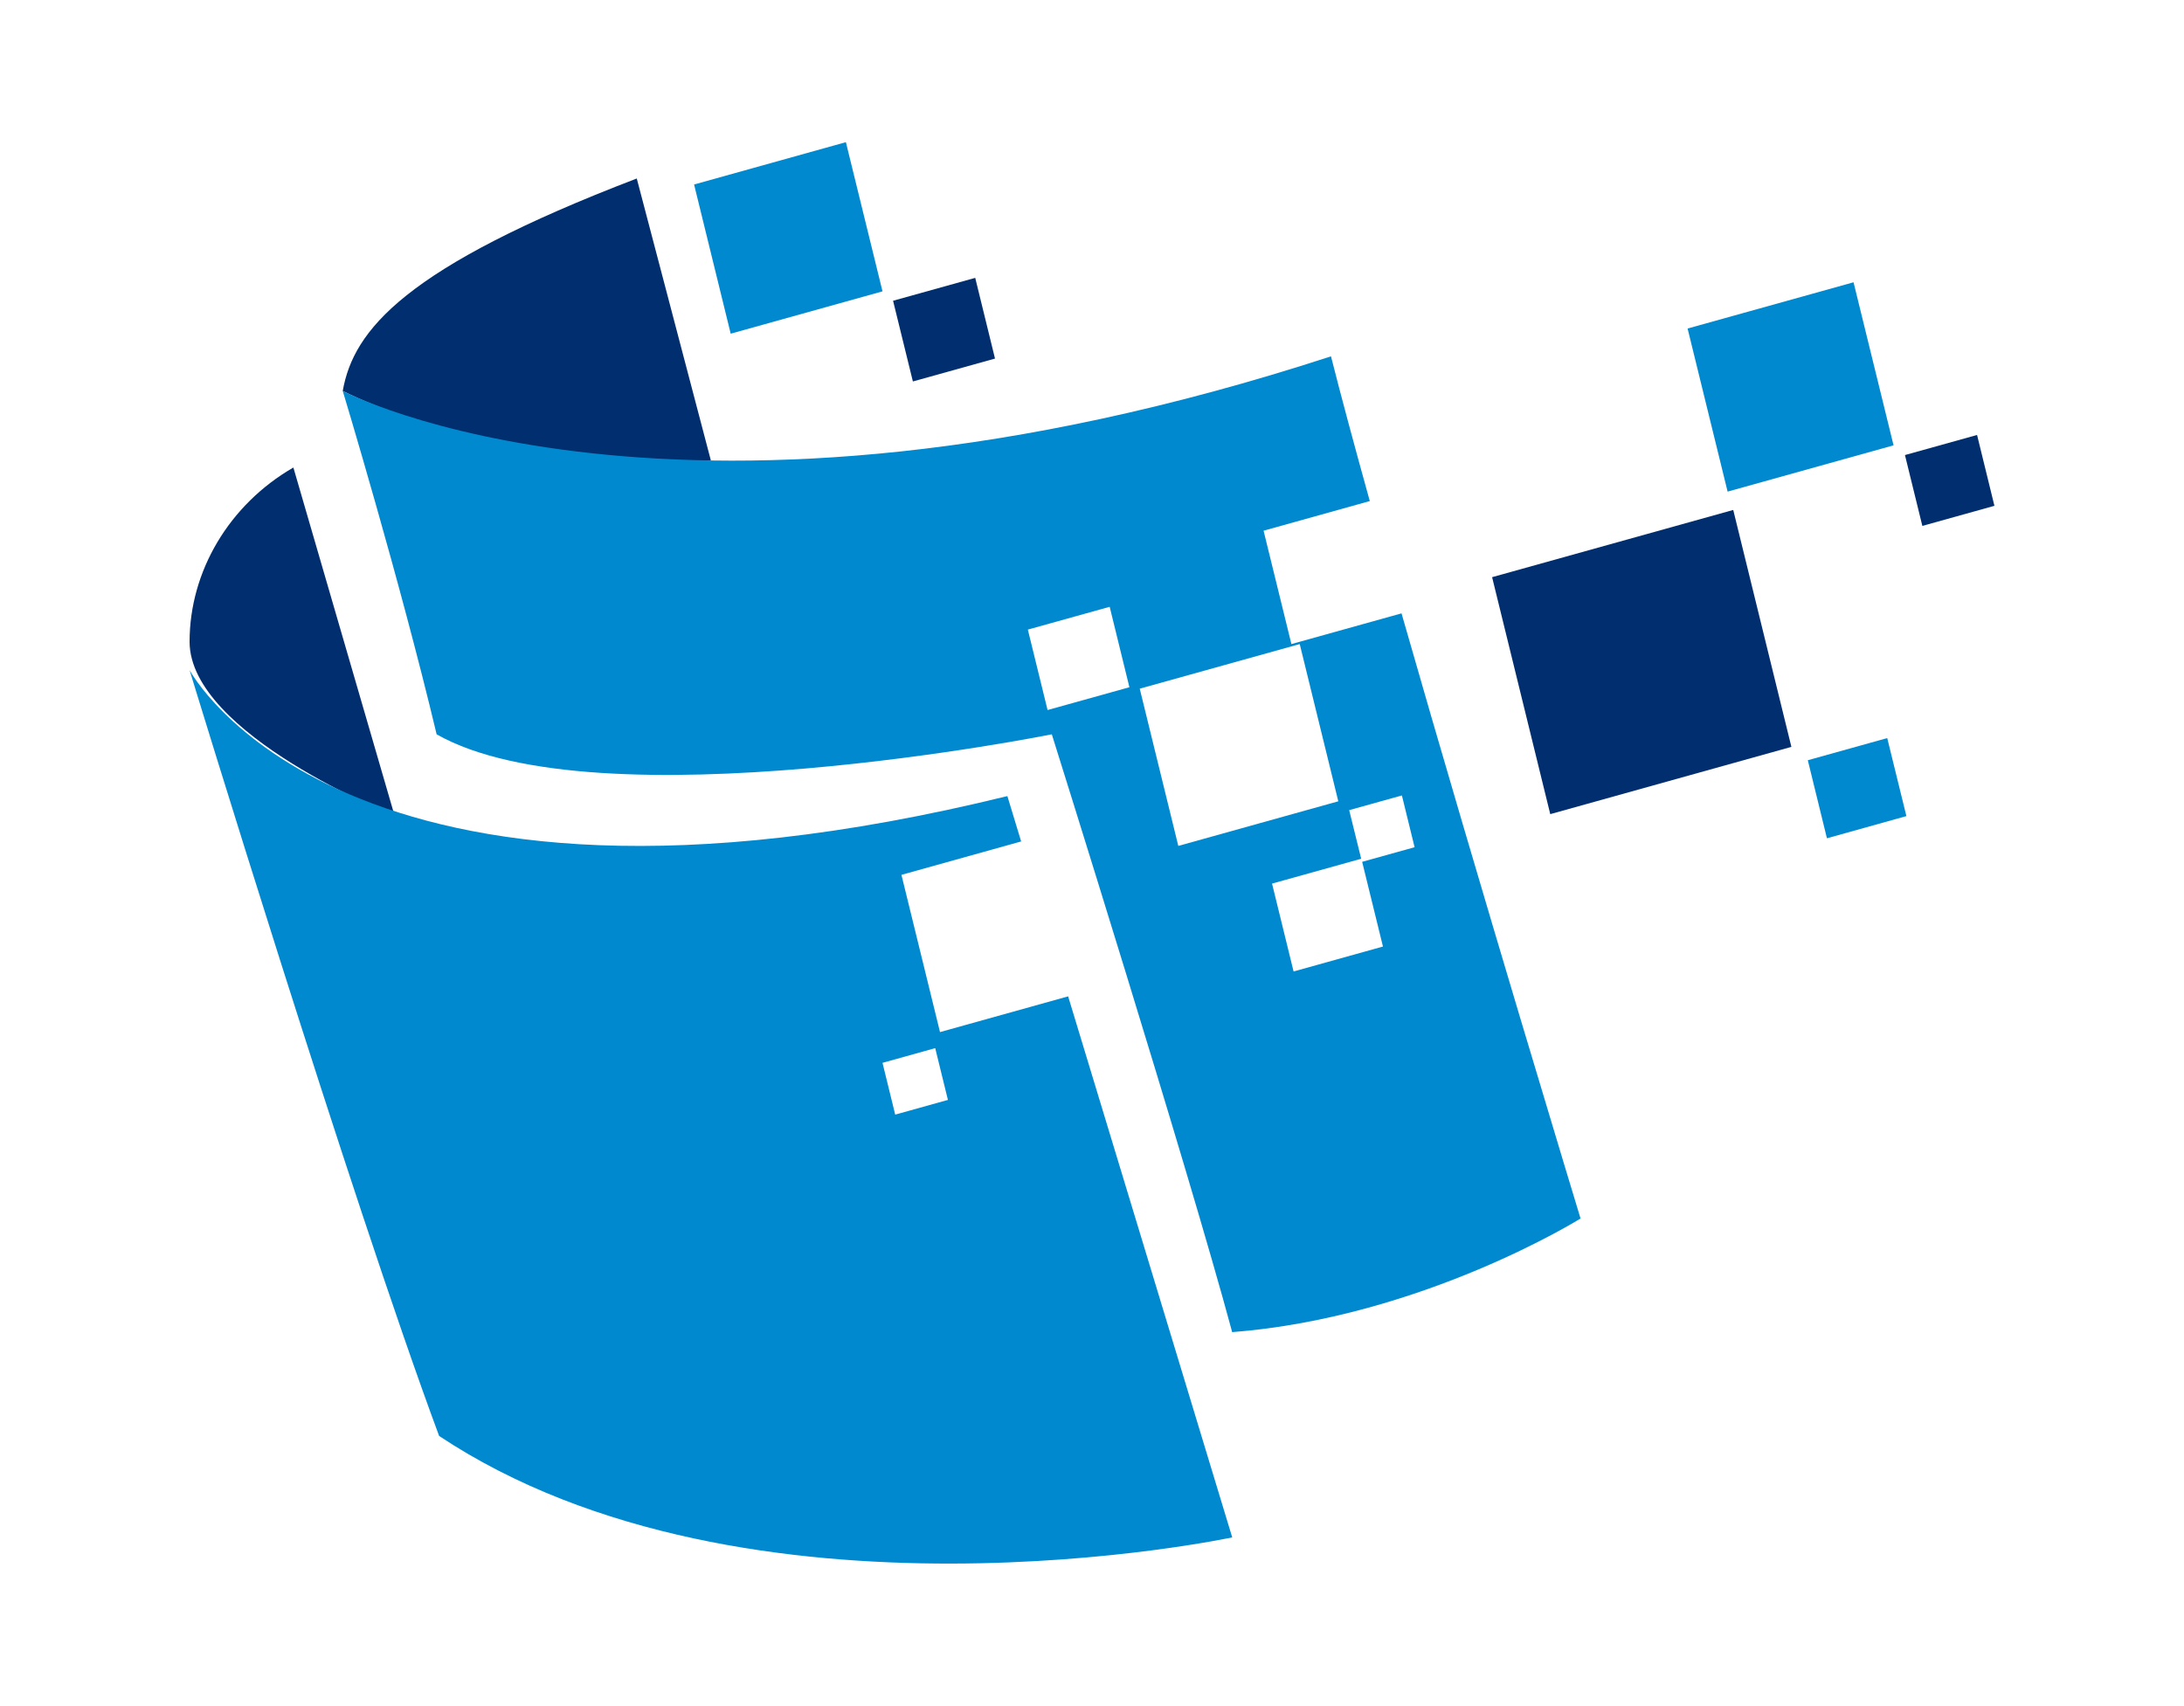
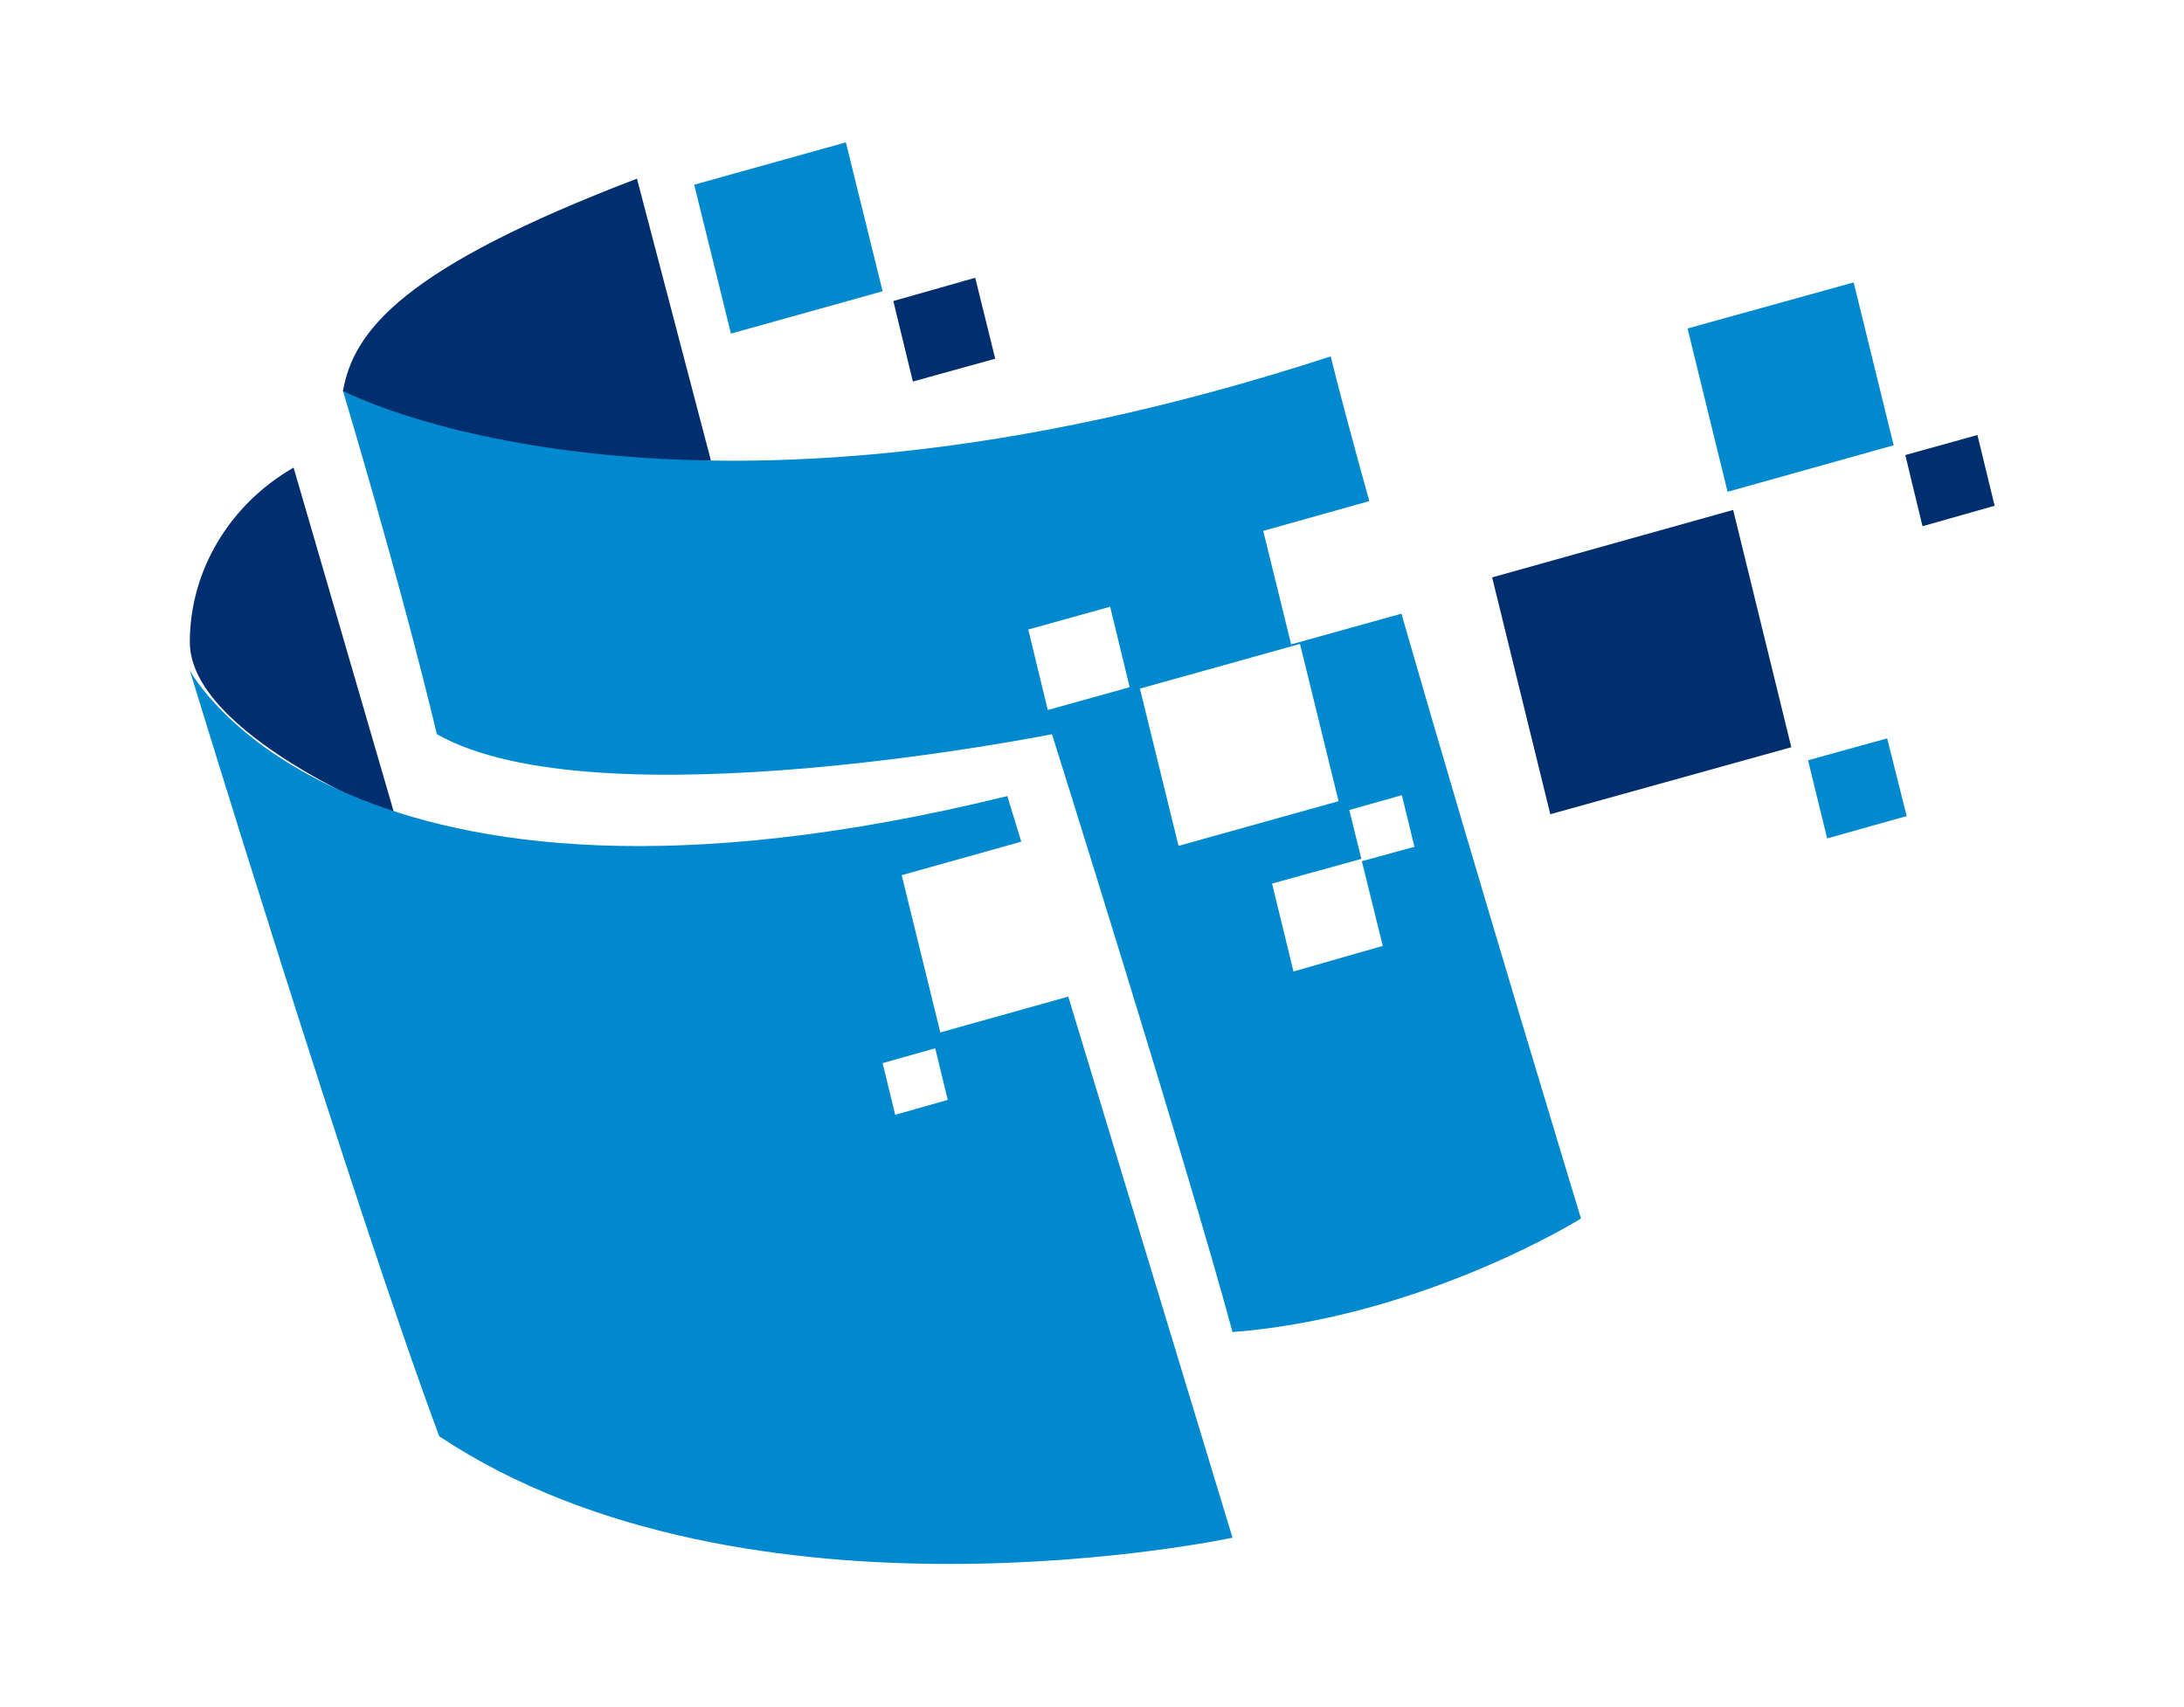
- <svg xmlns="http://www.w3.org/2000/svg" version="1.1" id="Layer_1" x="0px" y="0px" viewBox="0 0 469.44 366.67" style="enable-background:new 0 0 469.44 366.67;" xml:space="preserve">
-   <style type="text/css">
- 	.st0{fill:#002E6E;}
- 	.st1{fill:#0089CF;}
- </style>
-   <g>
+ <svg xmlns="http://www.w3.org/2000/svg" version="1.1" x="0px" y="0px" viewBox="0 0 469.4 366.7" enable-background="new 0 0 469.4 366.7" xml:space="preserve">
+   <g id="icon">
    <g>
-       <path class="st0" d="M63.06,100.5l21.77,74.88c0,0-44.08-17.52-44.08-37.44C40.75,122.81,49.25,108.47,63.06,100.5z" />
-       <path class="st0" d="M136.87,38.37l15.93,60.62c0,0-46.02,1.34-79.13-14.95C75.98,70.94,86.95,57.49,136.87,38.37z" />
-       <polygon class="st1" points="189.69,62.63 157.06,71.73 149.19,39.66 181.82,30.56   " />
-       <polygon class="st0" points="213.87,77.08 196.22,82 191.96,64.65 209.62,59.73   " />
-       <polygon class="st0" points="385.05,160.55 333.22,175.01 320.72,124.07 372.55,109.62   " />
-       <polygon class="st1" points="409.77,175.43 392.69,180.2 388.58,163.42 405.65,158.66   " />
-       <path class="st1" d="M301.25,131.85l-23.67,6.6l-5.98-24.37l22.83-6.37c-3.3-11.88-6.18-22.56-8.34-31.11    c-140.2,45.67-212.42,7.43-212.42,7.43s12.21,40.36,20.18,73.82c34.52,19.65,132.23,0,132.23,0s29.21,92.93,38.77,128.51    c40.89-3.19,74.88-24.43,74.88-24.43S318.06,190.64,301.25,131.85z M225.17,152.63l-4.24-17.29l17.59-4.9l4.24,17.29    L225.17,152.63z M253.27,181.84l-8.29-33.8l34.39-9.59l8.29,33.8L253.27,181.84z M278.05,208.83l-4.63-18.89l19.16-5.34    L290,174.15l11.33-3.16l2.73,11.13l-11.27,3.14l4.47,18.21L278.05,208.83z" />
-       <path class="st1" d="M229.59,214.18l-27.54,7.68l-8.29-33.8l25.73-7.18l-2.96-9.75C73.68,206.18,40.75,144.05,40.75,144.05    s34.52,113.11,53.64,164.63c66.38,44.08,170.47,21.8,170.47,21.8L229.59,214.18z M192.42,239.6l-2.73-11.13l11.33-3.16l2.73,11.13    L192.42,239.6z" />
-       <polygon class="st1" points="407.01,95.73 371.34,105.68 362.74,70.62 398.41,60.68   " />
-       <polygon class="st0" points="428.69,108.73 413.2,113.05 409.46,97.82 424.96,93.5   " />
+       <path fill="#002E6E" d="M63.1,100.5l21.8,74.9c0,0-44.1-17.5-44.1-37.4C40.8,122.8,49.2,108.5,63.1,100.5z" />
+       <path fill="#002E6E" d="M136.9,38.4L152.8,99c0,0-46,1.3-79.1-14.9C76,70.9,86.9,57.5,136.9,38.4z" />
+       <polygon fill="#0089CF" points="189.7,62.6 157.1,71.7 149.2,39.7 181.8,30.6   " />
+       <polygon fill="#002E6E" points="213.9,77.1 196.2,82 192,64.7 209.6,59.7   " />
+       <polygon fill="#002E6E" points="385,160.6 333.2,175 320.7,124.1 372.5,109.6   " />
+       <polygon fill="#0089CF" points="409.8,175.4 392.7,180.2 388.6,163.4 405.6,158.7   " />
+       <path fill="#0089CF" d="M301.2,131.9l-23.7,6.6l-6-24.4l22.8-6.4c-3.3-11.9-6.2-22.6-8.3-31.1C145.9,122.3,73.7,84,73.7,84    s12.2,40.4,20.2,73.8c34.5,19.6,132.2,0,132.2,0s29.2,92.9,38.8,128.5c40.9-3.2,74.9-24.4,74.9-24.4S318.1,190.6,301.2,131.9z     M225.2,152.6l-4.2-17.3l17.6-4.9l4.2,17.3L225.2,152.6z M253.3,181.8L245,148l34.4-9.6l8.3,33.8L253.3,181.8z M278,208.8    l-4.6-18.9l19.2-5.3l-2.6-10.5l11.3-3.2l2.7,11.1l-11.3,3.1l4.5,18.2L278,208.8z" />
+       <path fill="#0089CF" d="M229.6,214.2l-27.5,7.7l-8.3-33.8l25.7-7.2l-3-9.8C73.7,206.2,40.8,144.1,40.8,144.1    s34.5,113.1,53.6,164.6c66.4,44.1,170.5,21.8,170.5,21.8L229.6,214.2z M192.4,239.6l-2.7-11.1l11.3-3.2l2.7,11.1L192.4,239.6z" />
+       <polygon fill="#0089CF" points="407,95.7 371.3,105.7 362.7,70.6 398.4,60.7   " />
+       <polygon fill="#002E6E" points="428.7,108.7 413.2,113.1 409.5,97.8 425,93.5   " />
    </g>
  </g>
</svg>
